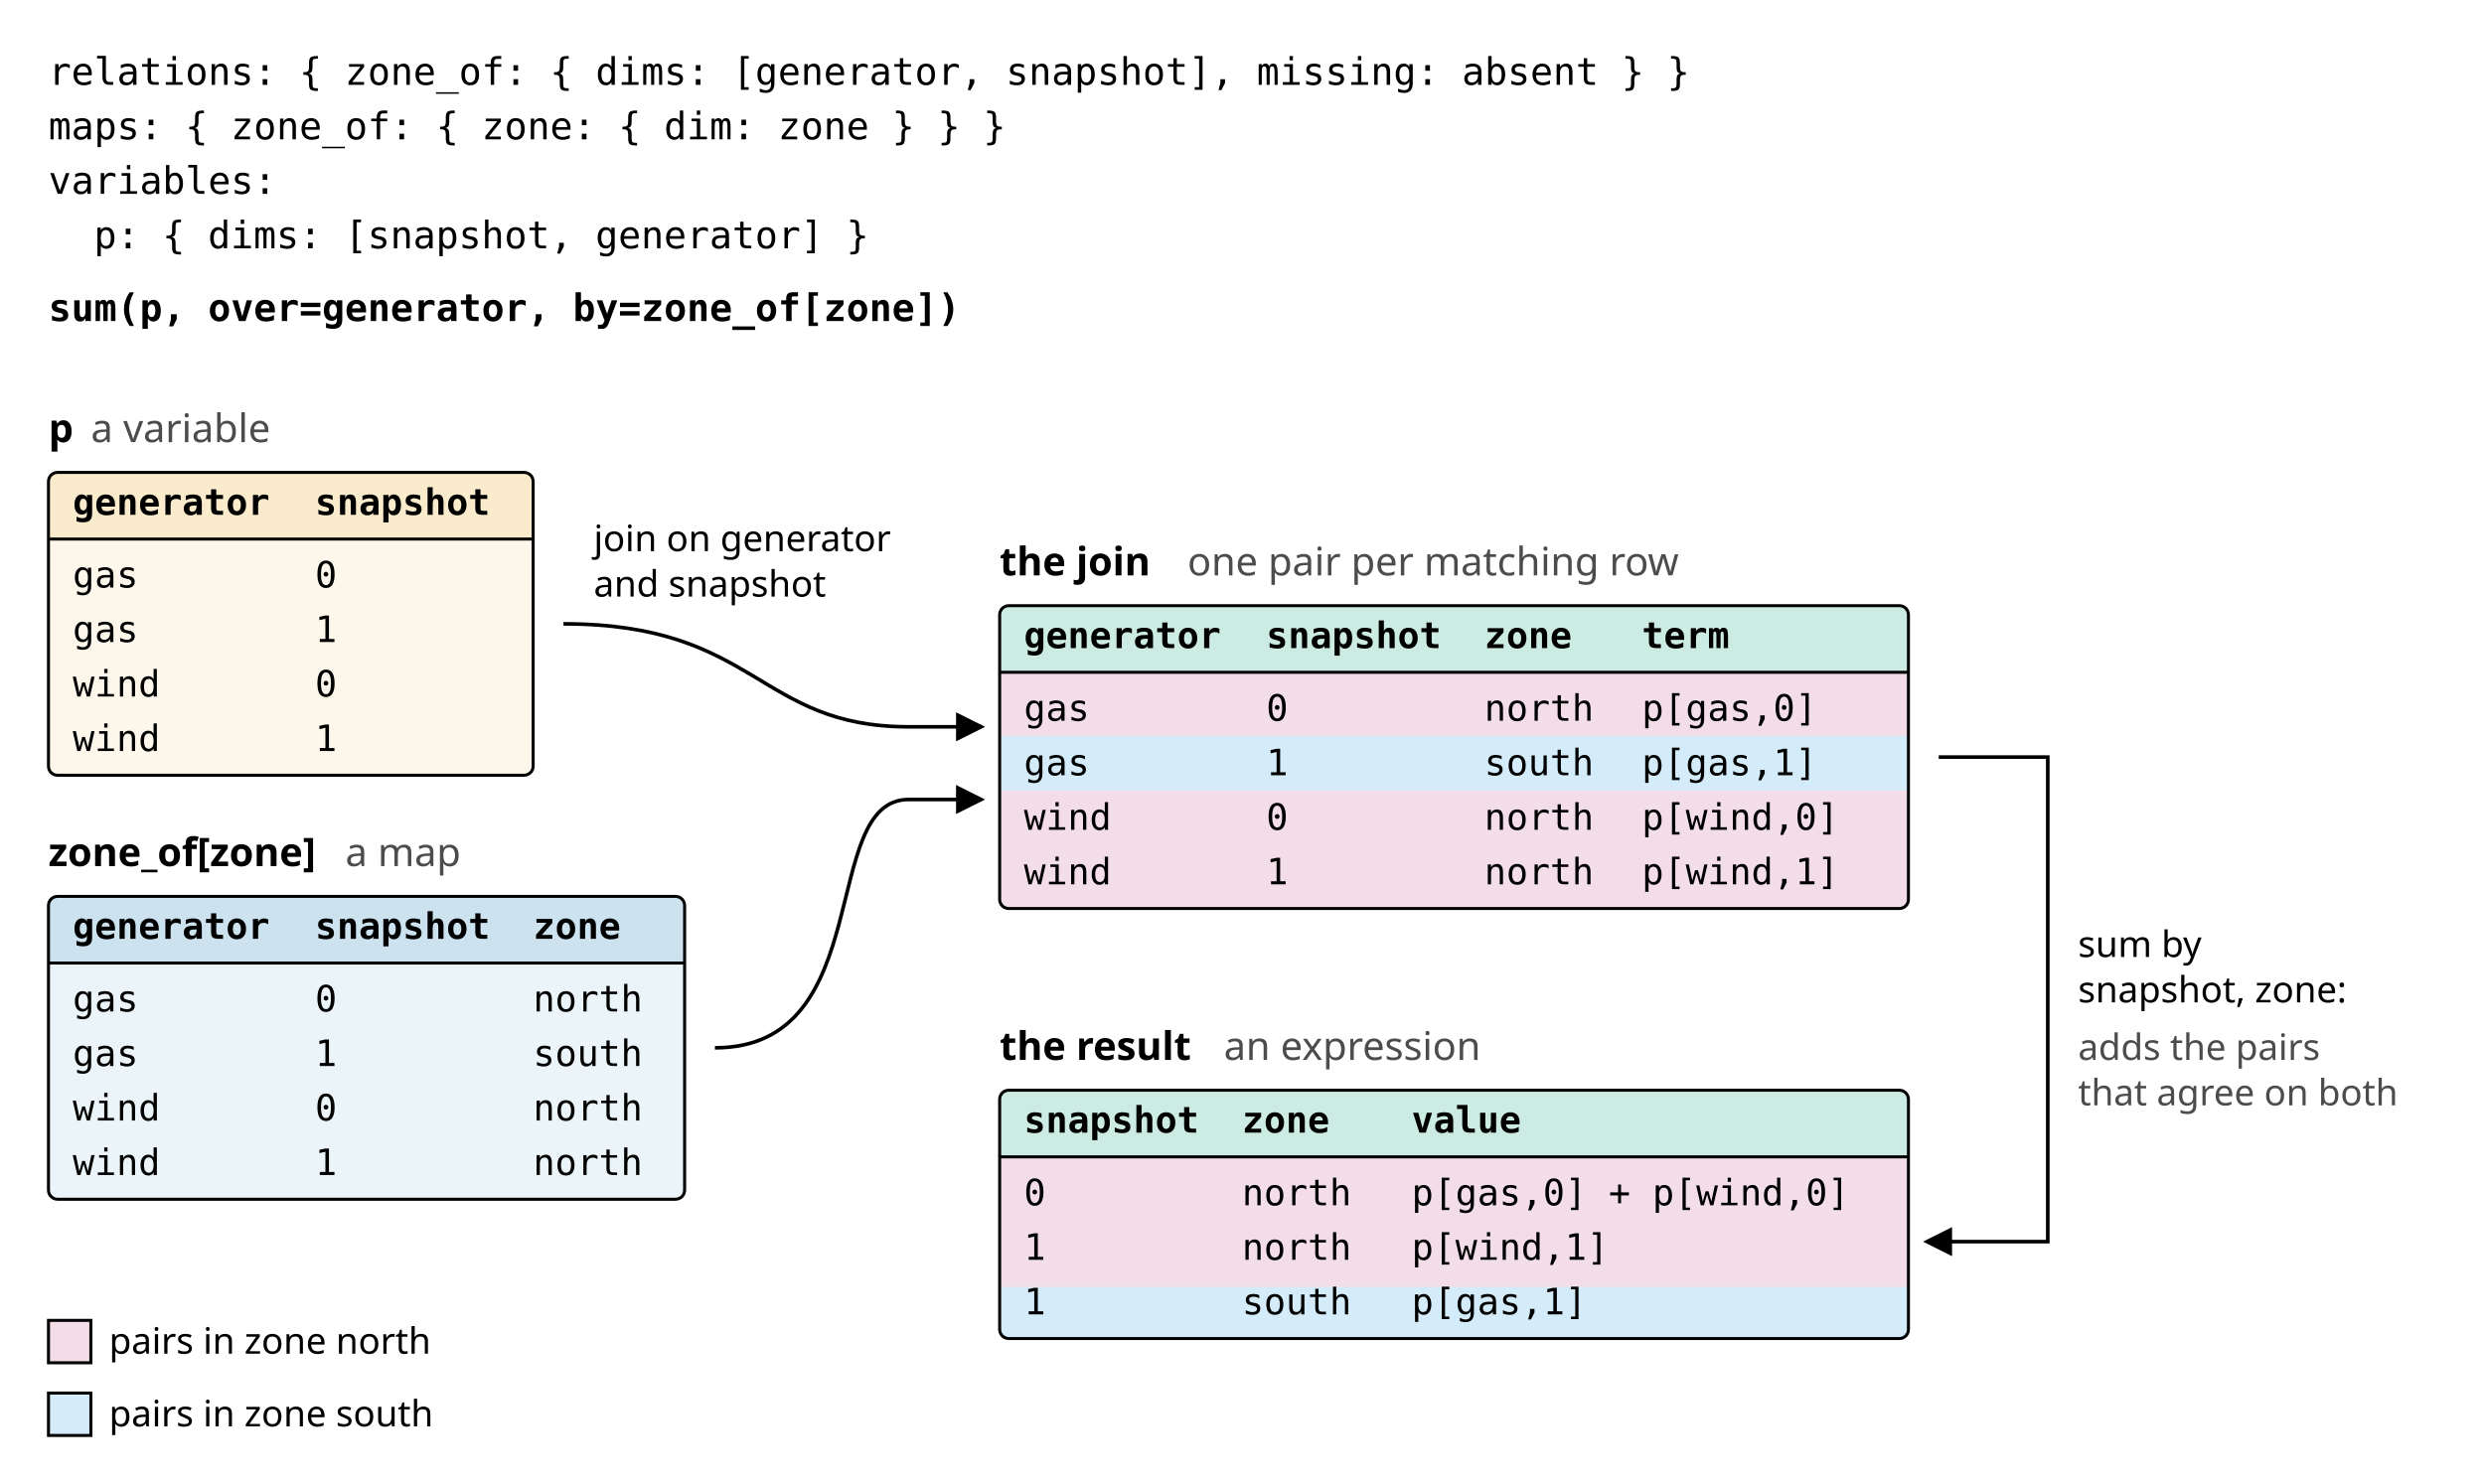
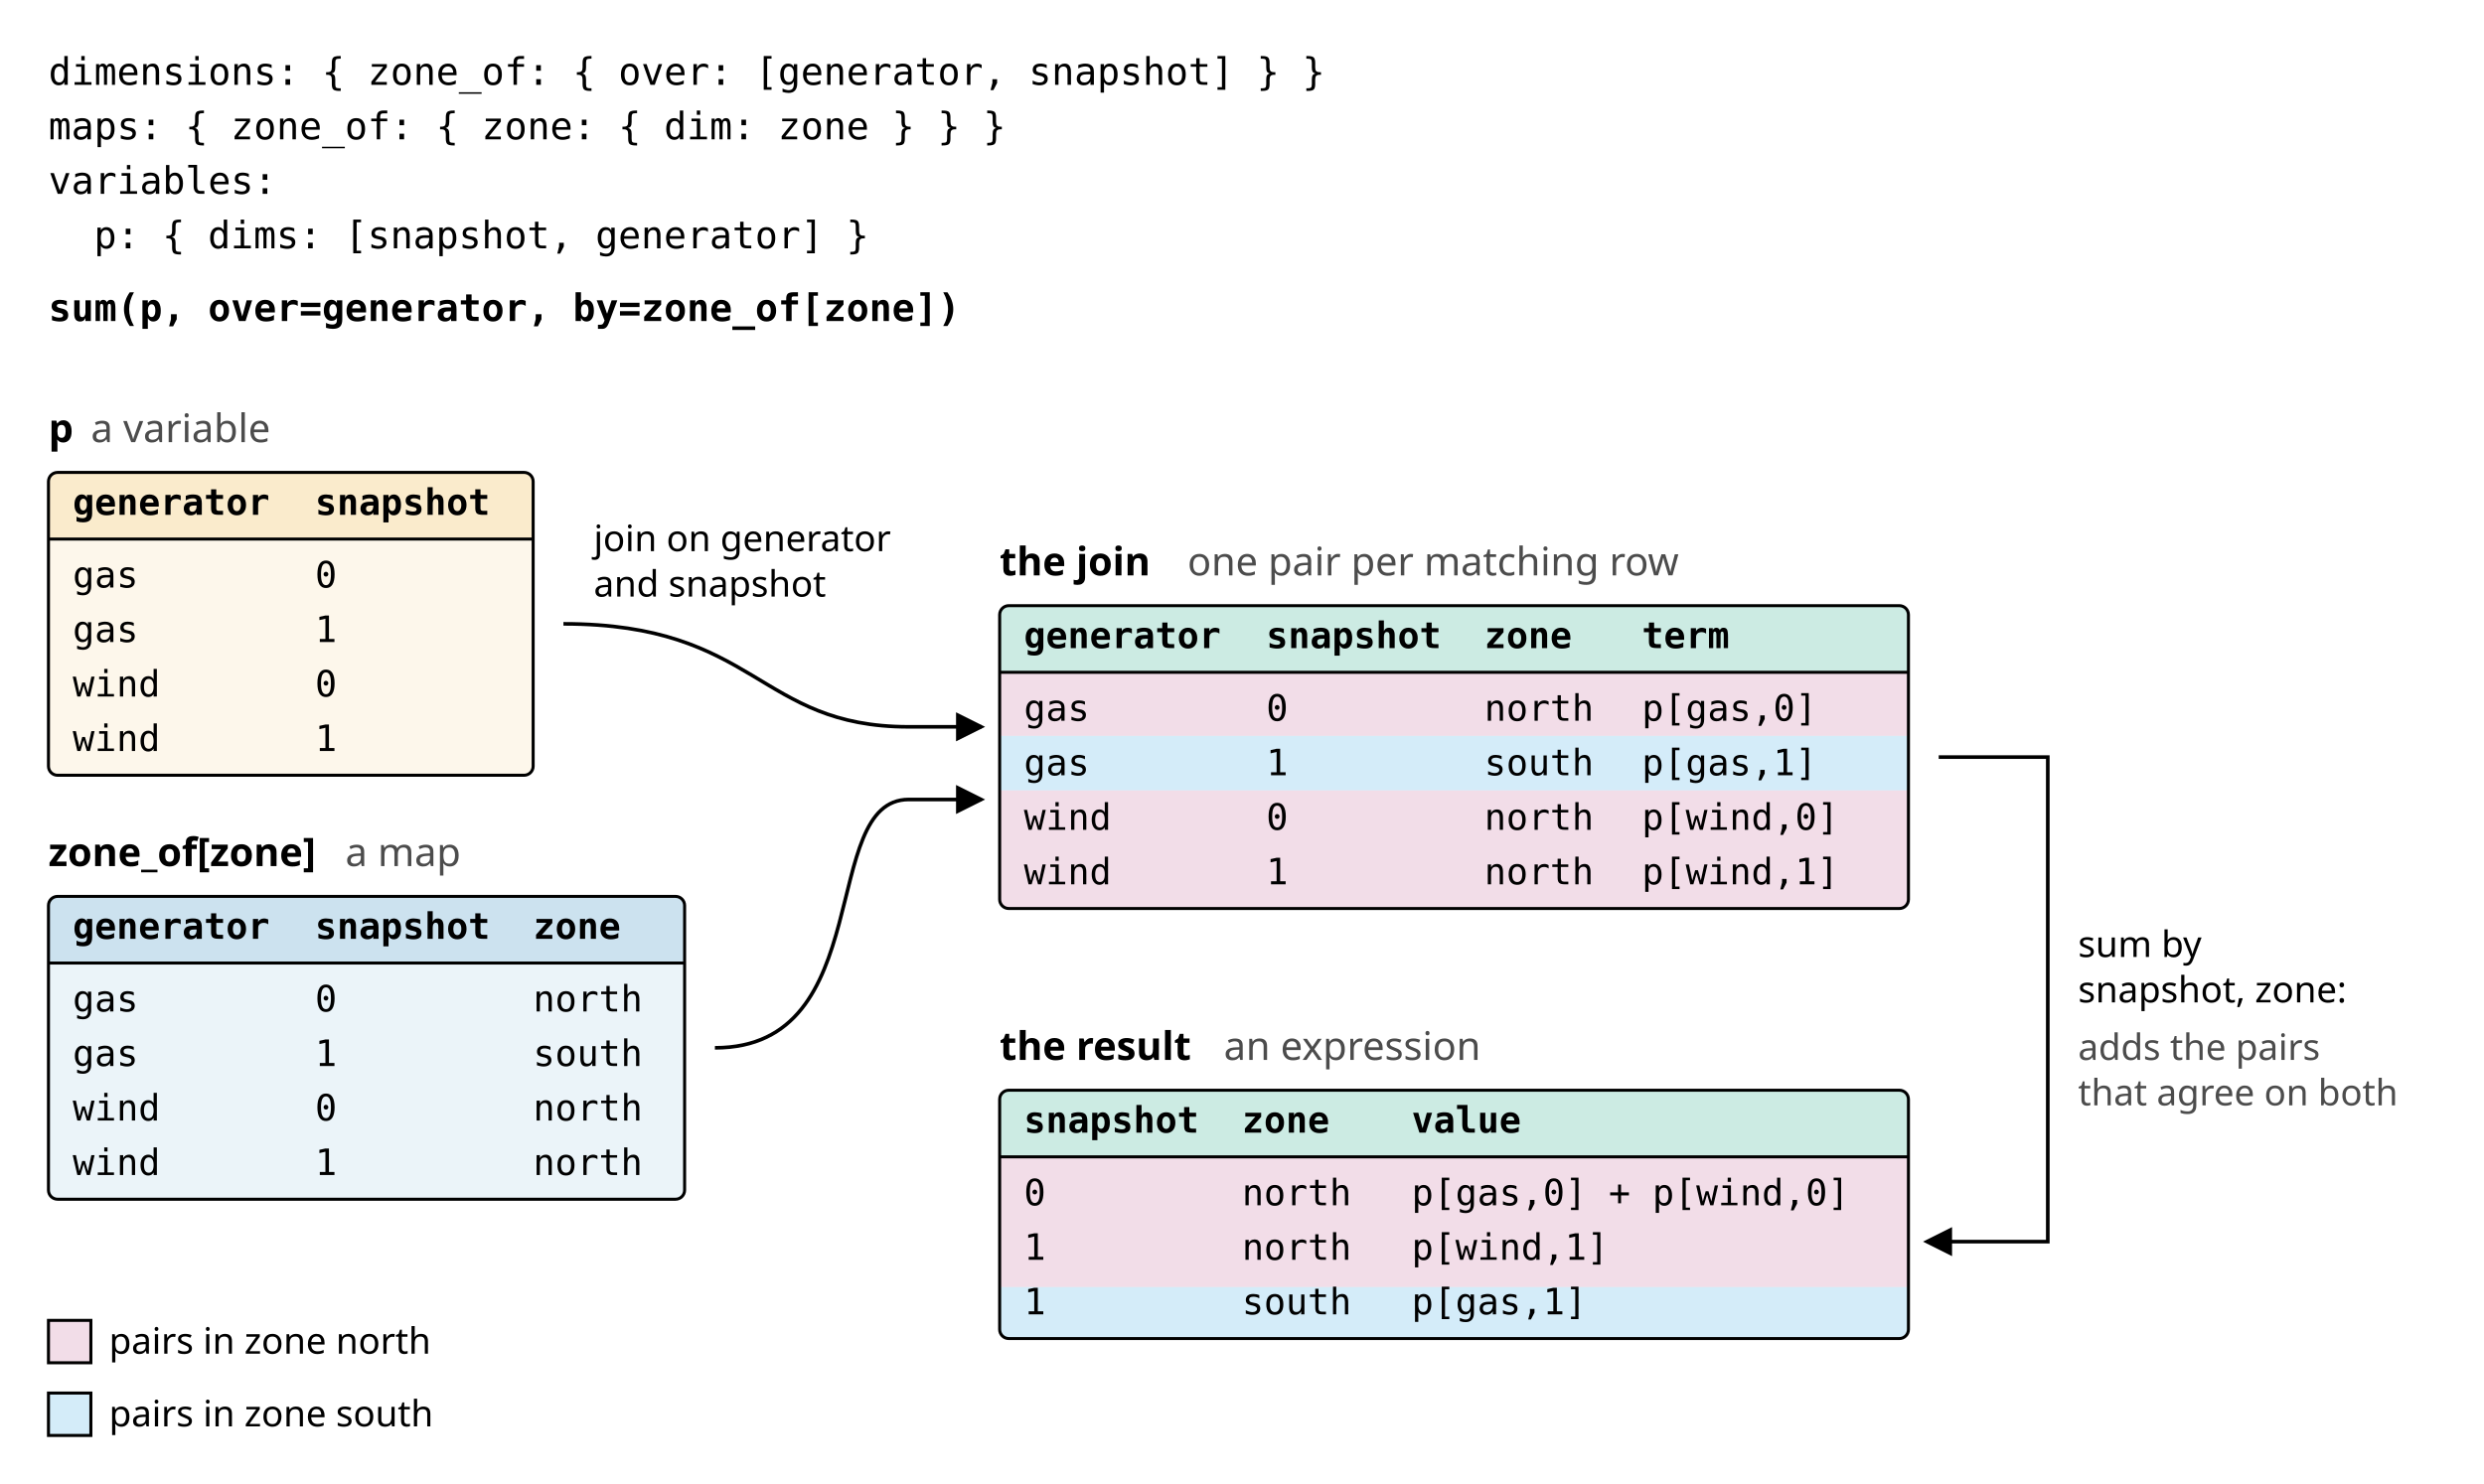
<svg xmlns="http://www.w3.org/2000/svg" viewBox="0 0 820 490" width="820" height="490" style="max-width: 100%; height: auto" role="img" aria-labelledby="lmj-t lmj-d" font-family="ui-sans-serif, system-ui, sans-serif" font-size="13">
  <defs>
    <marker id="lmj-arrow" viewBox="0 0 8 8" refX="7" refY="4" markerWidth="8" markerHeight="8" orient="auto">
      <path d="M0,0 L8,4 L0,8 z" fill="currentColor" />
    </marker>
  </defs>
  <g stroke="none">
    <path d="M16,178 H176 V253 A3,3 0 0 1 173,256 H19 A3,3 0 0 1 16,253 Z" fill="#E69F00" fill-opacity="0.08" />
    <path d="M16,178 V159 A3,3 0 0 1 19,156 H173 A3,3 0 0 1 176,159 V178 Z" fill="#E69F00" fill-opacity="0.2" />
    <path d="M16,318 H226 V393 A3,3 0 0 1 223,396 H19 A3,3 0 0 1 16,393 Z" fill="#0072B2" fill-opacity="0.08" />
    <path d="M16,318 V299 A3,3 0 0 1 19,296 H223 A3,3 0 0 1 226,299 V318 Z" fill="#0072B2" fill-opacity="0.2" />
    <path d="M330,222 H630 V243 H330 Z" fill="#CC79A7" fill-opacity="0.25" />
    <path d="M330,243 H630 V261 H330 Z" fill="#56B4E9" fill-opacity="0.25" />
    <path d="M330,261 H630 V297 A3,3 0 0 1 627,300 H333 A3,3 0 0 1 330,297 Z" fill="#CC79A7" fill-opacity="0.25" />
    <path d="M330,222 V203 A3,3 0 0 1 333,200 H627 A3,3 0 0 1 630,203 V222 Z" fill="#009E73" fill-opacity="0.2" />
    <path d="M330,382 H630 V425 H330 Z" fill="#CC79A7" fill-opacity="0.25" />
    <path d="M330,425 H630 V439 A3,3 0 0 1 627,442 H333 A3,3 0 0 1 330,439 Z" fill="#56B4E9" fill-opacity="0.25" />
    <path d="M330,382 V363 A3,3 0 0 1 333,360 H627 A3,3 0 0 1 630,363 V382 Z" fill="#009E73" fill-opacity="0.2" />
  </g>
  <g fill="currentColor">
    <g font-family="ui-monospace, SFMono-Regular, Menlo, monospace" font-size="12.5">
-       <text x="16" y="28">relations: { zone_of: { dims: [generator, snapshot], missing: absent } }</text>
+       <text x="16" y="28">dimensions: { zone_of: { over: [generator, snapshot] } }</text>
      <text x="16" y="46">maps: { zone_of: { zone: { dim: zone } } }</text>
      <text x="16" y="64">variables:</text>
      <text x="31" y="82">p: { dims: [snapshot, generator] }</text>
      <text x="16" y="106" font-weight="bold">sum(p, over=generator, by=zone_of[zone])</text>
    </g>
    <text x="16" y="146" font-weight="bold">p</text>
    <text x="30" y="146" fill-opacity="0.7">a variable</text>
    <text x="16" y="286" font-weight="bold">zone_of[zone]</text>
    <text x="114" y="286" fill-opacity="0.7">a map</text>
    <text x="330" y="190" font-weight="bold">the join</text>
    <text x="392" y="190" fill-opacity="0.7">one pair per matching row</text>
    <text x="330" y="350" font-weight="bold">the result</text>
    <text x="404" y="350" fill-opacity="0.7">an expression</text>
    <g font-family="ui-monospace, SFMono-Regular, Menlo, monospace" font-size="12">
      <text x="24" y="170" font-weight="bold">generator</text>
      <text x="104" y="170" font-weight="bold">snapshot</text>
      <text x="24" y="194">gas</text>
      <text x="104" y="194">0</text>
      <text x="24" y="212">gas</text>
      <text x="104" y="212">1</text>
      <text x="24" y="230">wind</text>
      <text x="104" y="230">0</text>
      <text x="24" y="248">wind</text>
      <text x="104" y="248">1</text>
      <text x="24" y="310" font-weight="bold">generator</text>
      <text x="104" y="310" font-weight="bold">snapshot</text>
      <text x="176" y="310" font-weight="bold">zone</text>
      <text x="24" y="334">gas</text>
      <text x="104" y="334">0</text>
      <text x="176" y="334">north</text>
      <text x="24" y="352">gas</text>
      <text x="104" y="352">1</text>
      <text x="176" y="352">south</text>
      <text x="24" y="370">wind</text>
      <text x="104" y="370">0</text>
      <text x="176" y="370">north</text>
      <text x="24" y="388">wind</text>
      <text x="104" y="388">1</text>
      <text x="176" y="388">north</text>
      <text x="338" y="214" font-weight="bold">generator</text>
      <text x="418" y="214" font-weight="bold">snapshot</text>
      <text x="490" y="214" font-weight="bold">zone</text>
      <text x="542" y="214" font-weight="bold">term</text>
      <text x="338" y="238">gas</text>
      <text x="418" y="238">0</text>
      <text x="490" y="238">north</text>
      <text x="542" y="238">p[gas,0]</text>
      <text x="338" y="256">gas</text>
      <text x="418" y="256">1</text>
      <text x="490" y="256">south</text>
      <text x="542" y="256">p[gas,1]</text>
      <text x="338" y="274">wind</text>
      <text x="418" y="274">0</text>
      <text x="490" y="274">north</text>
      <text x="542" y="274">p[wind,0]</text>
      <text x="338" y="292">wind</text>
      <text x="418" y="292">1</text>
      <text x="490" y="292">north</text>
      <text x="542" y="292">p[wind,1]</text>
      <text x="338" y="374" font-weight="bold">snapshot</text>
      <text x="410" y="374" font-weight="bold">zone</text>
      <text x="466" y="374" font-weight="bold">value</text>
      <text x="338" y="398">0</text>
      <text x="410" y="398">north</text>
      <text x="466" y="398">p[gas,0] + p[wind,0]</text>
      <text x="338" y="416">1</text>
      <text x="410" y="416">north</text>
      <text x="466" y="416">p[wind,1]</text>
      <text x="338" y="434">1</text>
      <text x="410" y="434">south</text>
      <text x="466" y="434">p[gas,1]</text>
    </g>
  </g>
  <g fill="none" stroke="currentColor" stroke-width="1">
    <rect x="16" y="156" width="160" height="100" rx="3" />
    <line x1="16" y1="178" x2="176" y2="178" />
    <rect x="16" y="296" width="210" height="100" rx="3" />
    <line x1="16" y1="318" x2="226" y2="318" />
    <rect x="330" y="200" width="300" height="100" rx="3" />
    <line x1="330" y1="222" x2="630" y2="222" />
    <rect x="330" y="360" width="300" height="82" rx="3" />
    <line x1="330" y1="382" x2="630" y2="382" />
  </g>
  <g stroke="currentColor" fill="none" stroke-width="1.2" marker-end="url(#lmj-arrow)">
    <path d="M186,206 C250,206 250,240 300,240 H324" />
    <path d="M236,346 C290,346 270,264 300,264 H324" />
    <path d="M640,250 H676 V410 H636" />
  </g>
  <g fill="currentColor" font-size="12">
    <text x="196" y="182">join on generator</text>
    <text x="196" y="197">and snapshot</text>
    <text x="686" y="316">sum by</text>
    <text x="686" y="331">snapshot, zone:</text>
    <text x="686" y="350" fill-opacity="0.7">adds the pairs</text>
    <text x="686" y="365" fill-opacity="0.7">that agree on both</text>
  </g>
  <g fill="none" stroke="currentColor" stroke-width="1">
    <rect x="16" y="436" width="14" height="14" fill="#CC79A7" fill-opacity="0.25" />
    <rect x="16" y="460" width="14" height="14" fill="#56B4E9" fill-opacity="0.25" />
  </g>
  <g fill="currentColor" font-size="12">
    <text x="36" y="447">pairs in zone north</text>
    <text x="36" y="471">pairs in zone south</text>
  </g>
</svg>
